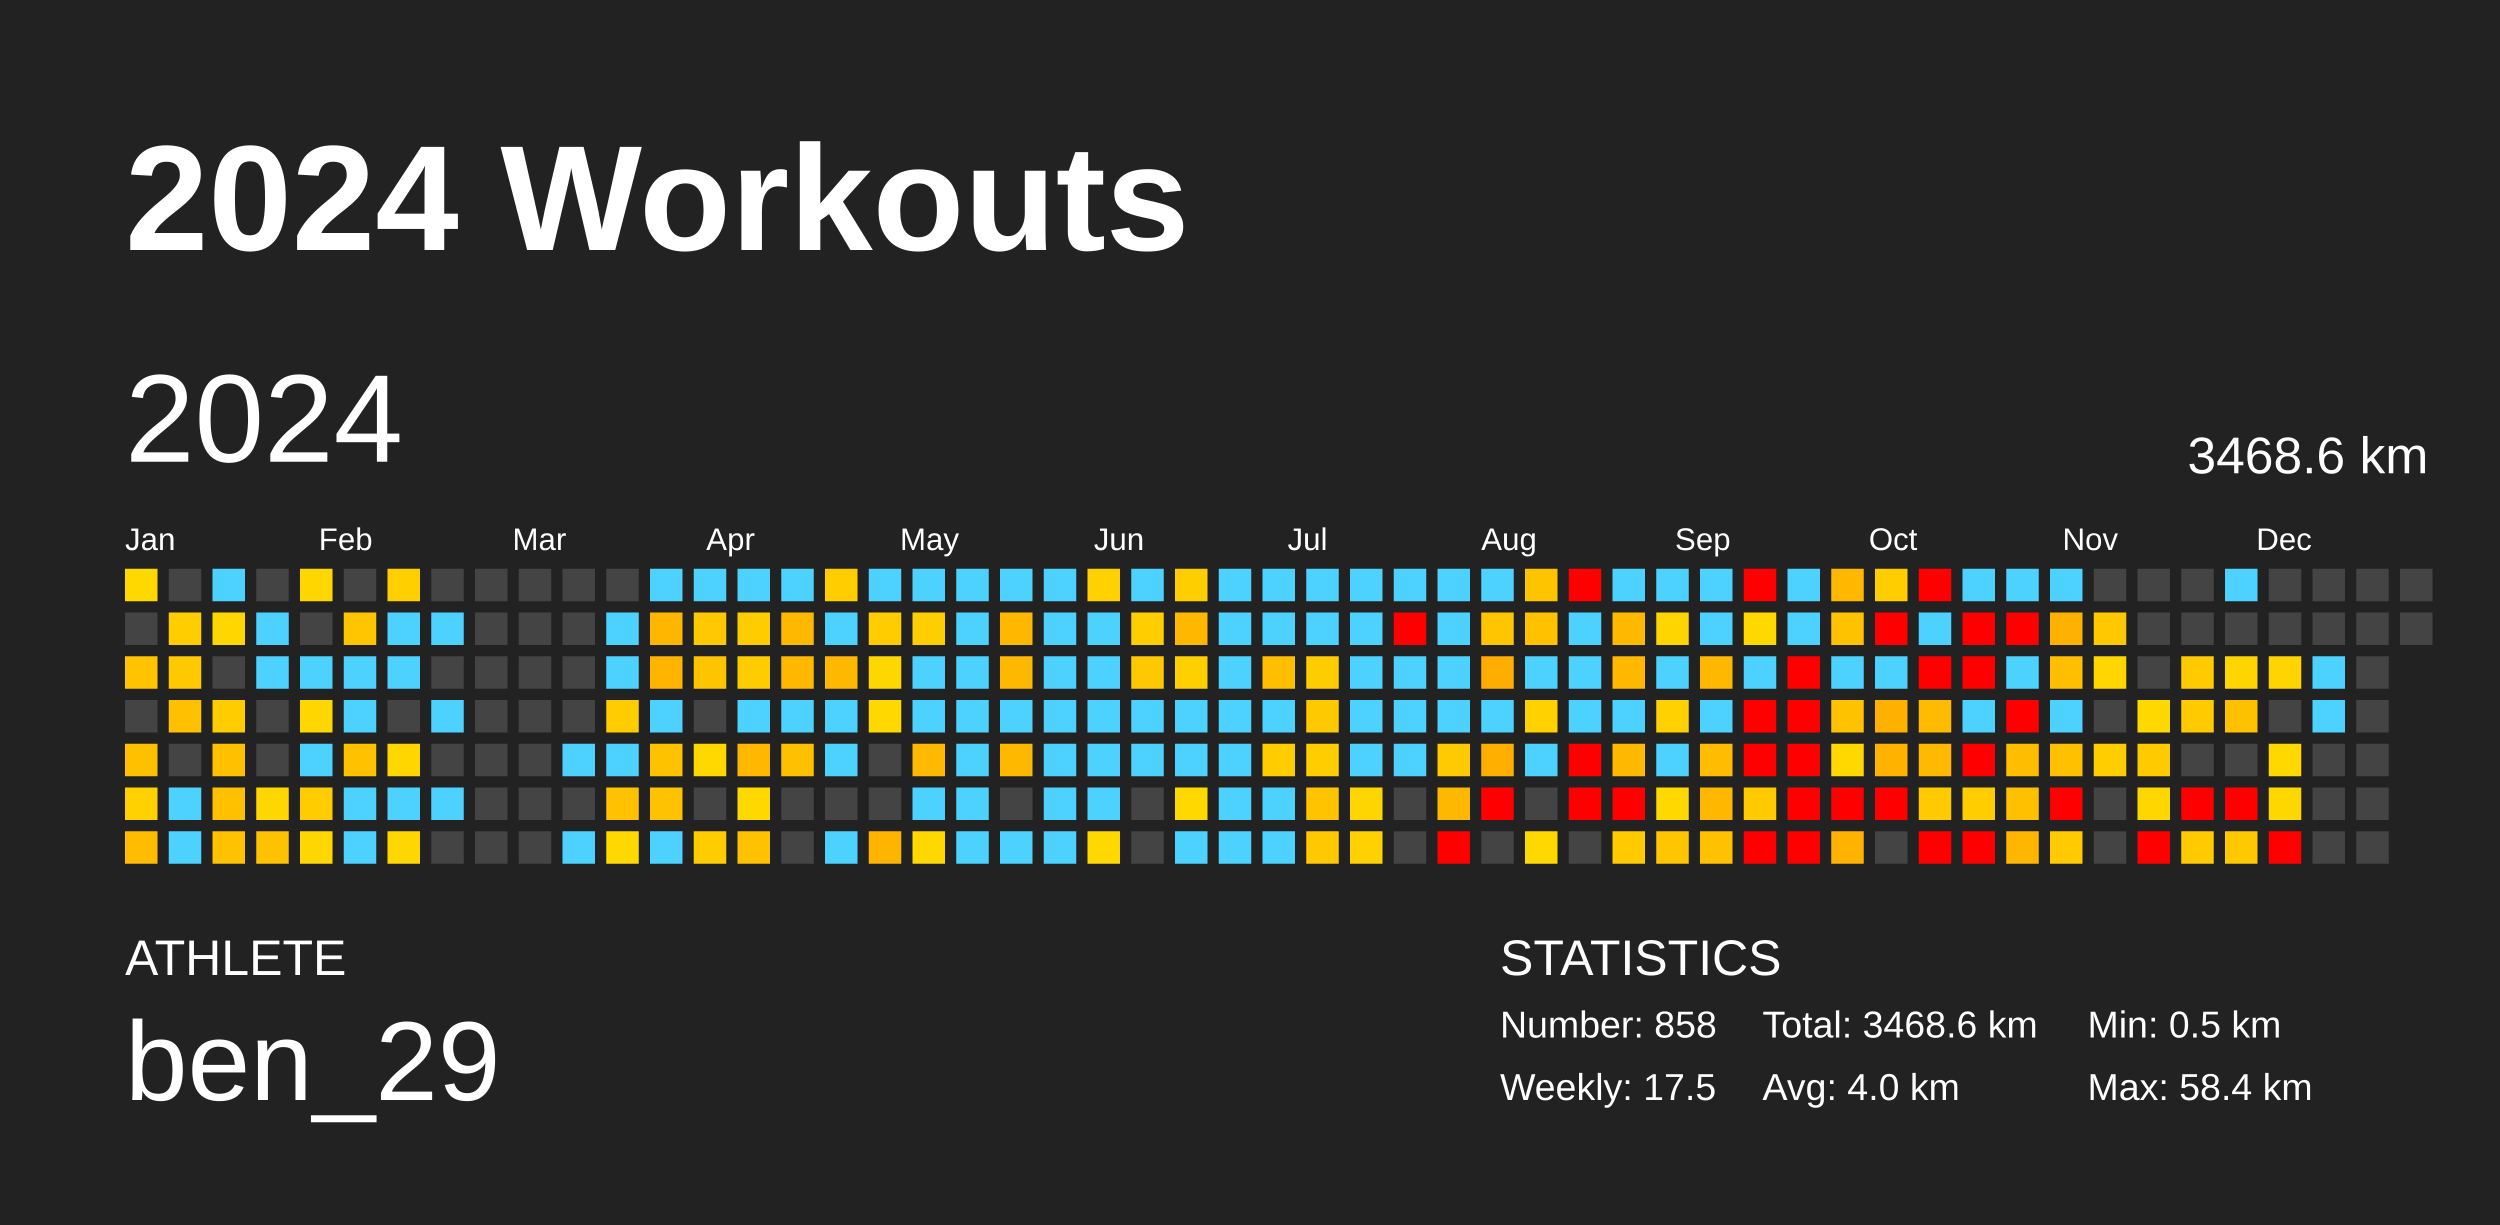
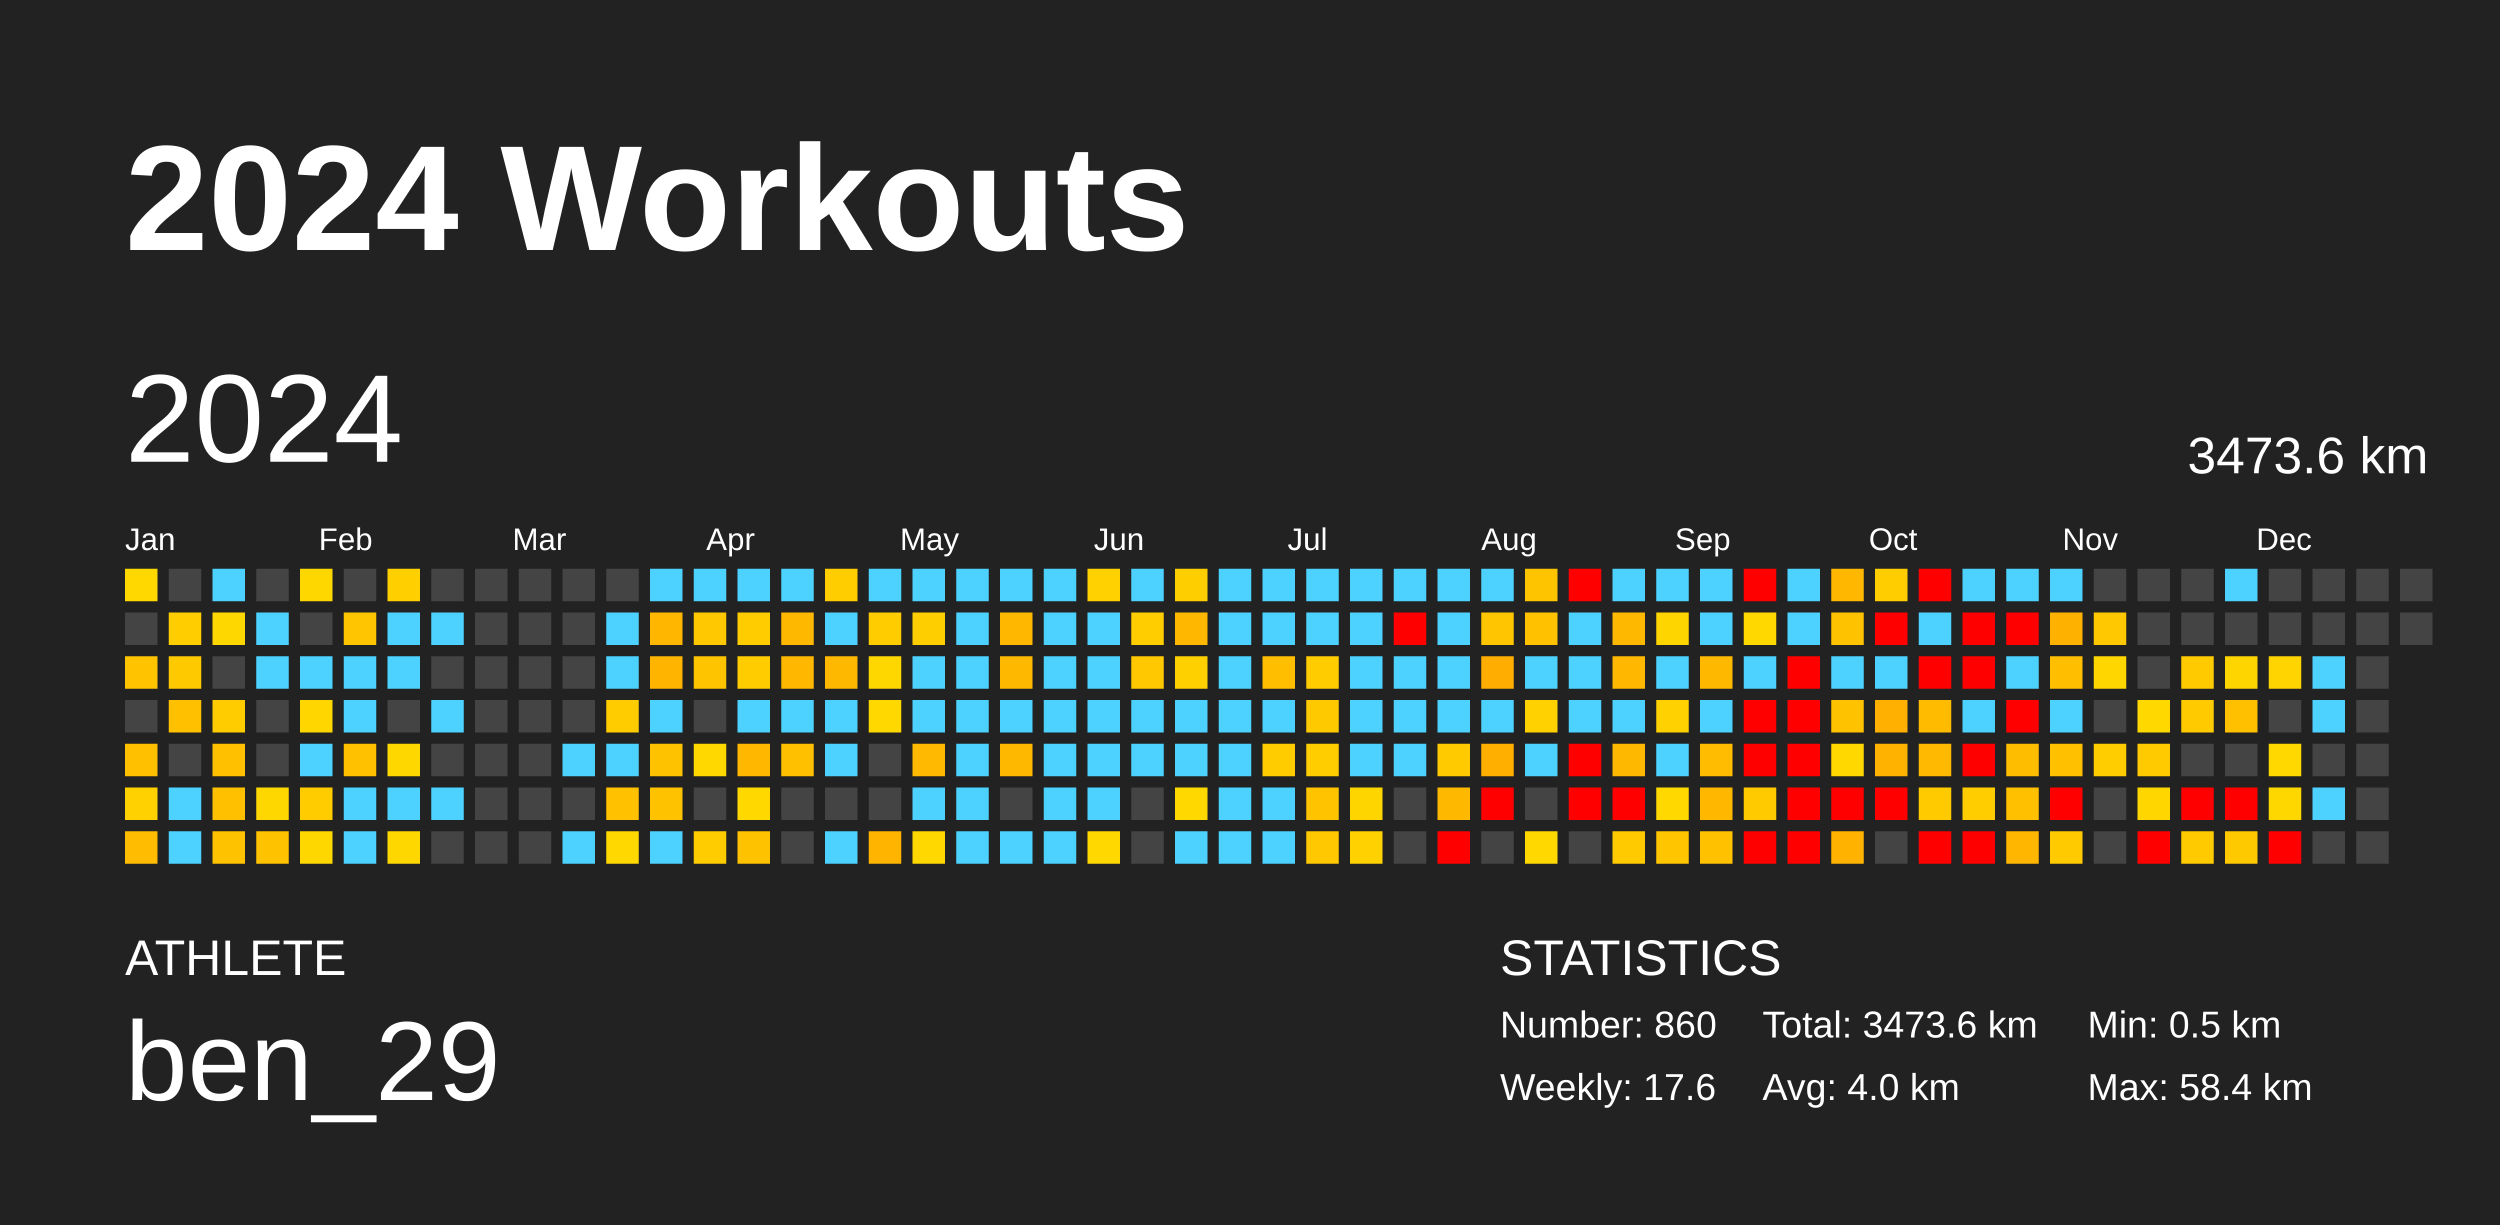
<svg xmlns="http://www.w3.org/2000/svg" baseProfile="full" height="98mm" version="1.1" viewBox="0,0,200,98" width="200mm">
  <defs />
  <rect fill="#222222" height="98" width="200" x="0" y="0" />
  <text fill="#FFFFFF" style="font-size:12px; font-family:Arial; font-weight:bold;" x="10" y="20">2024 Workouts</text>
  <text fill="#FFFFFF" style="font-size:4px; font-family:Arial" x="10" y="78">ATHLETE</text>
  <text fill="#FFFFFF" style="font-size:9px; font-family:Arial" x="10" y="88">ben_29</text>
  <text fill="#FFFFFF" style="font-size:4px; font-family:Arial" x="120" y="78">STATISTICS</text>
-   <text fill="#FFFFFF" style="font-size:3px; font-family:Arial" x="120" y="83">Number: 858</text>
-   <text fill="#FFFFFF" style="font-size:3px; font-family:Arial" x="120" y="88">Weekly: 17.5</text>
-   <text fill="#FFFFFF" style="font-size:3px; font-family:Arial" x="141" y="83">Total: 3468.6 km</text>
+   <text fill="#FFFFFF" style="font-size:3px; font-family:Arial" x="120" y="83">Number: 860</text>
+   <text fill="#FFFFFF" style="font-size:3px; font-family:Arial" x="120" y="88">Weekly: 17.6</text>
+   <text fill="#FFFFFF" style="font-size:3px; font-family:Arial" x="141" y="83">Total: 3473.6 km</text>
  <text fill="#FFFFFF" style="font-size:3px; font-family:Arial" x="141" y="88">Avg: 4.0 km</text>
  <text fill="#FFFFFF" style="font-size:3px; font-family:Arial" x="167" y="83">Min: 0.5 km</text>
  <text fill="#FFFFFF" style="font-size:3px; font-family:Arial" x="167" y="88">Max: 58.4 km</text>
  <text dominant-baseline="hanging" fill="#FFFFFF" style="font-size:10.0px; font-family:Arial;" x="10" y="30">2024</text>
-   <text dominant-baseline="hanging" fill="#FFFFFF" style="font-size:4.125px; font-family:Arial;" x="175" y="35">3468.6 km</text>
+   <text dominant-baseline="hanging" fill="#FFFFFF" style="font-size:4.125px; font-family:Arial;" x="175" y="35">3473.6 km</text>
  <text fill="#FFFFFF" style="font-size:2.5px; font-family:Arial" x="10.0" y="44">Jan</text>
  <text fill="#FFFFFF" style="font-size:2.5px; font-family:Arial" x="25.5" y="44">Feb</text>
  <text fill="#FFFFFF" style="font-size:2.5px; font-family:Arial" x="41.0" y="44">Mar</text>
  <text fill="#FFFFFF" style="font-size:2.5px; font-family:Arial" x="56.5" y="44">Apr</text>
  <text fill="#FFFFFF" style="font-size:2.5px; font-family:Arial" x="72.0" y="44">May</text>
  <text fill="#FFFFFF" style="font-size:2.5px; font-family:Arial" x="87.5" y="44">Jun</text>
  <text fill="#FFFFFF" style="font-size:2.5px; font-family:Arial" x="103.0" y="44">Jul</text>
  <text fill="#FFFFFF" style="font-size:2.5px; font-family:Arial" x="118.5" y="44">Aug</text>
  <text fill="#FFFFFF" style="font-size:2.5px; font-family:Arial" x="134.0" y="44">Sep</text>
  <text fill="#FFFFFF" style="font-size:2.5px; font-family:Arial" x="149.5" y="44">Oct</text>
  <text fill="#FFFFFF" style="font-size:2.5px; font-family:Arial" x="165.0" y="44">Nov</text>
  <text fill="#FFFFFF" style="font-size:2.5px; font-family:Arial" x="180.5" y="44">Dec</text>
  <rect fill="#ffd800" height="2.6" width="2.6" x="10.0" y="45.5" />
  <rect fill="#444444" height="2.6" width="2.6" x="10.0" y="49.0" />
  <rect fill="#ffc300" height="2.6" width="2.6" x="10.0" y="52.5" />
  <rect fill="#444444" height="2.6" width="2.6" x="10.0" y="56.0" />
  <rect fill="#ffc000" height="2.6" width="2.6" x="10.0" y="59.5" />
  <rect fill="#ffd100" height="2.6" width="2.6" x="10.0" y="63.0" />
  <rect fill="#ffbc00" height="2.6" width="2.6" x="10.0" y="66.5" />
  <rect fill="#444444" height="2.6" width="2.6" x="13.5" y="45.5" />
  <rect fill="#ffcd00" height="2.6" width="2.6" x="13.5" y="49.0" />
  <rect fill="#ffc900" height="2.6" width="2.6" x="13.5" y="52.5" />
  <rect fill="#ffc000" height="2.6" width="2.6" x="13.5" y="56.0" />
  <rect fill="#444444" height="2.6" width="2.6" x="13.5" y="59.5" />
  <rect fill="#4dd2ff" height="2.6" width="2.6" x="13.5" y="63.0" />
  <rect fill="#4dd2ff" height="2.6" width="2.6" x="13.5" y="66.5" />
  <rect fill="#4dd2ff" height="2.6" width="2.6" x="17.0" y="45.5" />
  <rect fill="#ffd700" height="2.6" width="2.6" x="17.0" y="49.0" />
  <rect fill="#444444" height="2.6" width="2.6" x="17.0" y="52.5" />
  <rect fill="#ffcc00" height="2.6" width="2.6" x="17.0" y="56.0" />
  <rect fill="#ffc000" height="2.6" width="2.6" x="17.0" y="59.5" />
  <rect fill="#ffc000" height="2.6" width="2.6" x="17.0" y="63.0" />
  <rect fill="#ffc200" height="2.6" width="2.6" x="17.0" y="66.5" />
  <rect fill="#444444" height="2.6" width="2.6" x="20.5" y="45.5" />
  <rect fill="#4dd2ff" height="2.6" width="2.6" x="20.5" y="49.0" />
  <rect fill="#4dd2ff" height="2.6" width="2.6" x="20.5" y="52.5" />
  <rect fill="#444444" height="2.6" width="2.6" x="20.5" y="56.0" />
  <rect fill="#444444" height="2.6" width="2.6" x="20.5" y="59.5" />
  <rect fill="#ffd700" height="2.6" width="2.6" x="20.5" y="63.0" />
  <rect fill="#ffc200" height="2.6" width="2.6" x="20.5" y="66.5" />
  <rect fill="#ffd700" height="2.6" width="2.6" x="24.0" y="45.5" />
  <rect fill="#444444" height="2.6" width="2.6" x="24.0" y="49.0" />
  <rect fill="#4dd2ff" height="2.6" width="2.6" x="24.0" y="52.5" />
  <rect fill="#ffd600" height="2.6" width="2.6" x="24.0" y="56.0" />
  <rect fill="#4dd2ff" height="2.6" width="2.6" x="24.0" y="59.5" />
  <rect fill="#ffcc00" height="2.6" width="2.6" x="24.0" y="63.0" />
  <rect fill="#ffd700" height="2.6" width="2.6" x="24.0" y="66.5" />
  <rect fill="#444444" height="2.6" width="2.6" x="27.5" y="45.5" />
  <rect fill="#ffc500" height="2.6" width="2.6" x="27.5" y="49.0" />
  <rect fill="#4dd2ff" height="2.6" width="2.6" x="27.5" y="52.5" />
  <rect fill="#4dd2ff" height="2.6" width="2.6" x="27.5" y="56.0" />
  <rect fill="#ffc100" height="2.6" width="2.6" x="27.5" y="59.5" />
  <rect fill="#4dd2ff" height="2.6" width="2.6" x="27.5" y="63.0" />
  <rect fill="#4dd2ff" height="2.6" width="2.6" x="27.5" y="66.5" />
  <rect fill="#ffcf00" height="2.6" width="2.6" x="31.0" y="45.5" />
  <rect fill="#4dd2ff" height="2.6" width="2.6" x="31.0" y="49.0" />
  <rect fill="#4dd2ff" height="2.6" width="2.6" x="31.0" y="52.5" />
  <rect fill="#444444" height="2.6" width="2.6" x="31.0" y="56.0" />
  <rect fill="#ffd700" height="2.6" width="2.6" x="31.0" y="59.5" />
  <rect fill="#4dd2ff" height="2.6" width="2.6" x="31.0" y="63.0" />
  <rect fill="#ffd700" height="2.6" width="2.6" x="31.0" y="66.5" />
  <rect fill="#444444" height="2.6" width="2.6" x="34.5" y="45.5" />
  <rect fill="#4dd2ff" height="2.6" width="2.6" x="34.5" y="49.0" />
  <rect fill="#444444" height="2.6" width="2.6" x="34.5" y="52.5" />
  <rect fill="#4dd2ff" height="2.6" width="2.6" x="34.5" y="56.0" />
  <rect fill="#444444" height="2.6" width="2.6" x="34.5" y="59.5" />
  <rect fill="#4dd2ff" height="2.6" width="2.6" x="34.5" y="63.0" />
  <rect fill="#444444" height="2.6" width="2.6" x="34.5" y="66.5" />
  <rect fill="#444444" height="2.6" width="2.6" x="38.0" y="45.5" />
  <rect fill="#444444" height="2.6" width="2.6" x="38.0" y="49.0" />
  <rect fill="#444444" height="2.6" width="2.6" x="38.0" y="52.5" />
  <rect fill="#444444" height="2.6" width="2.6" x="38.0" y="56.0" />
  <rect fill="#444444" height="2.6" width="2.6" x="38.0" y="59.5" />
  <rect fill="#444444" height="2.6" width="2.6" x="38.0" y="63.0" />
  <rect fill="#444444" height="2.6" width="2.6" x="38.0" y="66.5" />
  <rect fill="#444444" height="2.6" width="2.6" x="41.5" y="45.5" />
  <rect fill="#444444" height="2.6" width="2.6" x="41.5" y="49.0" />
  <rect fill="#444444" height="2.6" width="2.6" x="41.5" y="52.5" />
  <rect fill="#444444" height="2.6" width="2.6" x="41.5" y="56.0" />
  <rect fill="#444444" height="2.6" width="2.6" x="41.5" y="59.5" />
  <rect fill="#444444" height="2.6" width="2.6" x="41.5" y="63.0" />
  <rect fill="#444444" height="2.6" width="2.6" x="41.5" y="66.5" />
  <rect fill="#444444" height="2.6" width="2.6" x="45.0" y="45.5" />
  <rect fill="#444444" height="2.6" width="2.6" x="45.0" y="49.0" />
  <rect fill="#444444" height="2.6" width="2.6" x="45.0" y="52.5" />
  <rect fill="#444444" height="2.6" width="2.6" x="45.0" y="56.0" />
  <rect fill="#4dd2ff" height="2.6" width="2.6" x="45.0" y="59.5" />
  <rect fill="#444444" height="2.6" width="2.6" x="45.0" y="63.0" />
  <rect fill="#4dd2ff" height="2.6" width="2.6" x="45.0" y="66.5" />
  <rect fill="#444444" height="2.6" width="2.6" x="48.5" y="45.5" />
  <rect fill="#4dd2ff" height="2.6" width="2.6" x="48.5" y="49.0" />
  <rect fill="#4dd2ff" height="2.6" width="2.6" x="48.5" y="52.5" />
  <rect fill="#ffcc00" height="2.6" width="2.6" x="48.5" y="56.0" />
  <rect fill="#4dd2ff" height="2.6" width="2.6" x="48.5" y="59.5" />
  <rect fill="#ffc100" height="2.6" width="2.6" x="48.5" y="63.0" />
  <rect fill="#ffd800" height="2.6" width="2.6" x="48.5" y="66.5" />
  <rect fill="#4dd2ff" height="2.6" width="2.6" x="52.0" y="45.5" />
  <rect fill="#ffb600" height="2.6" width="2.6" x="52.0" y="49.0" />
  <rect fill="#ffb400" height="2.6" width="2.6" x="52.0" y="52.5" />
  <rect fill="#4dd2ff" height="2.6" width="2.6" x="52.0" y="56.0" />
  <rect fill="#ffc200" height="2.6" width="2.6" x="52.0" y="59.5" />
  <rect fill="#ffc200" height="2.6" width="2.6" x="52.0" y="63.0" />
  <rect fill="#4dd2ff" height="2.6" width="2.6" x="52.0" y="66.5" />
  <rect fill="#4dd2ff" height="2.6" width="2.6" x="55.5" y="45.5" />
  <rect fill="#ffc800" height="2.6" width="2.6" x="55.5" y="49.0" />
  <rect fill="#ffc400" height="2.6" width="2.6" x="55.5" y="52.5" />
  <rect fill="#444444" height="2.6" width="2.6" x="55.5" y="56.0" />
  <rect fill="#ffd800" height="2.6" width="2.6" x="55.5" y="59.5" />
  <rect fill="#444444" height="2.6" width="2.6" x="55.5" y="63.0" />
  <rect fill="#ffcc00" height="2.6" width="2.6" x="55.5" y="66.5" />
  <rect fill="#4dd2ff" height="2.6" width="2.6" x="59.0" y="45.5" />
  <rect fill="#ffcc00" height="2.6" width="2.6" x="59.0" y="49.0" />
  <rect fill="#ffcc00" height="2.6" width="2.6" x="59.0" y="52.5" />
  <rect fill="#4dd2ff" height="2.6" width="2.6" x="59.0" y="56.0" />
  <rect fill="#ffb700" height="2.6" width="2.6" x="59.0" y="59.5" />
  <rect fill="#ffd800" height="2.6" width="2.6" x="59.0" y="63.0" />
  <rect fill="#ffc200" height="2.6" width="2.6" x="59.0" y="66.5" />
  <rect fill="#4dd2ff" height="2.6" width="2.6" x="62.5" y="45.5" />
  <rect fill="#ffb800" height="2.6" width="2.6" x="62.5" y="49.0" />
  <rect fill="#ffb700" height="2.6" width="2.6" x="62.5" y="52.5" />
  <rect fill="#4dd2ff" height="2.6" width="2.6" x="62.5" y="56.0" />
  <rect fill="#ffc000" height="2.6" width="2.6" x="62.5" y="59.5" />
  <rect fill="#444444" height="2.6" width="2.6" x="62.5" y="63.0" />
  <rect fill="#444444" height="2.6" width="2.6" x="62.5" y="66.5" />
  <rect fill="#ffcd00" height="2.6" width="2.6" x="66.0" y="45.5" />
  <rect fill="#4dd2ff" height="2.6" width="2.6" x="66.0" y="49.0" />
  <rect fill="#ffb800" height="2.6" width="2.6" x="66.0" y="52.5" />
  <rect fill="#4dd2ff" height="2.6" width="2.6" x="66.0" y="56.0" />
  <rect fill="#4dd2ff" height="2.6" width="2.6" x="66.0" y="59.5" />
  <rect fill="#444444" height="2.6" width="2.6" x="66.0" y="63.0" />
  <rect fill="#4dd2ff" height="2.6" width="2.6" x="66.0" y="66.5" />
  <rect fill="#4dd2ff" height="2.6" width="2.6" x="69.5" y="45.5" />
  <rect fill="#ffcc00" height="2.6" width="2.6" x="69.5" y="49.0" />
  <rect fill="#ffd700" height="2.6" width="2.6" x="69.5" y="52.5" />
  <rect fill="#ffd800" height="2.6" width="2.6" x="69.5" y="56.0" />
  <rect fill="#444444" height="2.6" width="2.6" x="69.5" y="59.5" />
  <rect fill="#444444" height="2.6" width="2.6" x="69.5" y="63.0" />
  <rect fill="#ffb500" height="2.6" width="2.6" x="69.5" y="66.5" />
  <rect fill="#4dd2ff" height="2.6" width="2.6" x="73.0" y="45.5" />
  <rect fill="#ffce00" height="2.6" width="2.6" x="73.0" y="49.0" />
  <rect fill="#4dd2ff" height="2.6" width="2.6" x="73.0" y="52.5" />
  <rect fill="#4dd2ff" height="2.6" width="2.6" x="73.0" y="56.0" />
  <rect fill="#ffb900" height="2.6" width="2.6" x="73.0" y="59.5" />
  <rect fill="#4dd2ff" height="2.6" width="2.6" x="73.0" y="63.0" />
  <rect fill="#ffd800" height="2.6" width="2.6" x="73.0" y="66.5" />
  <rect fill="#4dd2ff" height="2.6" width="2.6" x="76.5" y="45.5" />
  <rect fill="#4dd2ff" height="2.6" width="2.6" x="76.5" y="49.0" />
  <rect fill="#4dd2ff" height="2.6" width="2.6" x="76.5" y="52.5" />
  <rect fill="#4dd2ff" height="2.6" width="2.6" x="76.5" y="56.0" />
  <rect fill="#4dd2ff" height="2.6" width="2.6" x="76.5" y="59.5" />
  <rect fill="#4dd2ff" height="2.6" width="2.6" x="76.5" y="63.0" />
  <rect fill="#4dd2ff" height="2.6" width="2.6" x="76.5" y="66.5" />
  <rect fill="#4dd2ff" height="2.6" width="2.6" x="80.0" y="45.5" />
  <rect fill="#ffb700" height="2.6" width="2.6" x="80.0" y="49.0" />
  <rect fill="#ffb800" height="2.6" width="2.6" x="80.0" y="52.5" />
  <rect fill="#4dd2ff" height="2.6" width="2.6" x="80.0" y="56.0" />
  <rect fill="#ffb800" height="2.6" width="2.6" x="80.0" y="59.5" />
  <rect fill="#444444" height="2.6" width="2.6" x="80.0" y="63.0" />
  <rect fill="#4dd2ff" height="2.6" width="2.6" x="80.0" y="66.5" />
  <rect fill="#4dd2ff" height="2.6" width="2.6" x="83.5" y="45.5" />
  <rect fill="#4dd2ff" height="2.6" width="2.6" x="83.5" y="49.0" />
  <rect fill="#4dd2ff" height="2.6" width="2.6" x="83.5" y="52.5" />
  <rect fill="#4dd2ff" height="2.6" width="2.6" x="83.5" y="56.0" />
  <rect fill="#4dd2ff" height="2.6" width="2.6" x="83.5" y="59.5" />
  <rect fill="#4dd2ff" height="2.6" width="2.6" x="83.5" y="63.0" />
  <rect fill="#4dd2ff" height="2.6" width="2.6" x="83.5" y="66.5" />
  <rect fill="#ffd100" height="2.6" width="2.6" x="87.0" y="45.5" />
  <rect fill="#4dd2ff" height="2.6" width="2.6" x="87.0" y="49.0" />
  <rect fill="#4dd2ff" height="2.6" width="2.6" x="87.0" y="52.5" />
  <rect fill="#4dd2ff" height="2.6" width="2.6" x="87.0" y="56.0" />
  <rect fill="#4dd2ff" height="2.6" width="2.6" x="87.0" y="59.5" />
  <rect fill="#4dd2ff" height="2.6" width="2.6" x="87.0" y="63.0" />
  <rect fill="#ffd800" height="2.6" width="2.6" x="87.0" y="66.5" />
  <rect fill="#4dd2ff" height="2.6" width="2.6" x="90.5" y="45.5" />
  <rect fill="#ffcd00" height="2.6" width="2.6" x="90.5" y="49.0" />
  <rect fill="#ffc800" height="2.6" width="2.6" x="90.5" y="52.5" />
  <rect fill="#4dd2ff" height="2.6" width="2.6" x="90.5" y="56.0" />
  <rect fill="#4dd2ff" height="2.6" width="2.6" x="90.5" y="59.5" />
  <rect fill="#444444" height="2.6" width="2.6" x="90.5" y="63.0" />
  <rect fill="#444444" height="2.6" width="2.6" x="90.5" y="66.5" />
  <rect fill="#ffce00" height="2.6" width="2.6" x="94.0" y="45.5" />
  <rect fill="#ffb700" height="2.6" width="2.6" x="94.0" y="49.0" />
  <rect fill="#ffd000" height="2.6" width="2.6" x="94.0" y="52.5" />
  <rect fill="#4dd2ff" height="2.6" width="2.6" x="94.0" y="56.0" />
  <rect fill="#4dd2ff" height="2.6" width="2.6" x="94.0" y="59.5" />
  <rect fill="#ffd800" height="2.6" width="2.6" x="94.0" y="63.0" />
  <rect fill="#4dd2ff" height="2.6" width="2.6" x="94.0" y="66.5" />
  <rect fill="#4dd2ff" height="2.6" width="2.6" x="97.5" y="45.5" />
  <rect fill="#4dd2ff" height="2.6" width="2.6" x="97.5" y="49.0" />
  <rect fill="#4dd2ff" height="2.6" width="2.6" x="97.5" y="52.5" />
  <rect fill="#4dd2ff" height="2.6" width="2.6" x="97.5" y="56.0" />
  <rect fill="#4dd2ff" height="2.6" width="2.6" x="97.5" y="59.5" />
  <rect fill="#4dd2ff" height="2.6" width="2.6" x="97.5" y="63.0" />
  <rect fill="#4dd2ff" height="2.6" width="2.6" x="97.5" y="66.5" />
  <rect fill="#4dd2ff" height="2.6" width="2.6" x="101.0" y="45.5" />
  <rect fill="#4dd2ff" height="2.6" width="2.6" x="101.0" y="49.0" />
  <rect fill="#ffbf00" height="2.6" width="2.6" x="101.0" y="52.5" />
  <rect fill="#4dd2ff" height="2.6" width="2.6" x="101.0" y="56.0" />
  <rect fill="#ffcc00" height="2.6" width="2.6" x="101.0" y="59.5" />
  <rect fill="#4dd2ff" height="2.6" width="2.6" x="101.0" y="63.0" />
  <rect fill="#4dd2ff" height="2.6" width="2.6" x="101.0" y="66.5" />
  <rect fill="#4dd2ff" height="2.6" width="2.6" x="104.5" y="45.5" />
  <rect fill="#4dd2ff" height="2.6" width="2.6" x="104.5" y="49.0" />
  <rect fill="#ffcc00" height="2.6" width="2.6" x="104.5" y="52.5" />
  <rect fill="#ffc900" height="2.6" width="2.6" x="104.5" y="56.0" />
  <rect fill="#ffcd00" height="2.6" width="2.6" x="104.5" y="59.5" />
  <rect fill="#ffc300" height="2.6" width="2.6" x="104.5" y="63.0" />
  <rect fill="#ffc800" height="2.6" width="2.6" x="104.5" y="66.5" />
  <rect fill="#4dd2ff" height="2.6" width="2.6" x="108.0" y="45.5" />
  <rect fill="#4dd2ff" height="2.6" width="2.6" x="108.0" y="49.0" />
  <rect fill="#4dd2ff" height="2.6" width="2.6" x="108.0" y="52.5" />
  <rect fill="#4dd2ff" height="2.6" width="2.6" x="108.0" y="56.0" />
  <rect fill="#4dd2ff" height="2.6" width="2.6" x="108.0" y="59.5" />
  <rect fill="#ffd500" height="2.6" width="2.6" x="108.0" y="63.0" />
  <rect fill="#ffd100" height="2.6" width="2.6" x="108.0" y="66.5" />
  <rect fill="#4dd2ff" height="2.6" width="2.6" x="111.5" y="45.5" />
  <rect fill="red" height="2.6" width="2.6" x="111.5" y="49.0" />
  <rect fill="#4dd2ff" height="2.6" width="2.6" x="111.5" y="52.5" />
  <rect fill="#4dd2ff" height="2.6" width="2.6" x="111.5" y="56.0" />
  <rect fill="#4dd2ff" height="2.6" width="2.6" x="111.5" y="59.5" />
  <rect fill="#444444" height="2.6" width="2.6" x="111.5" y="63.0" />
  <rect fill="#444444" height="2.6" width="2.6" x="111.5" y="66.5" />
  <rect fill="#4dd2ff" height="2.6" width="2.6" x="115.0" y="45.5" />
  <rect fill="#4dd2ff" height="2.6" width="2.6" x="115.0" y="49.0" />
  <rect fill="#4dd2ff" height="2.6" width="2.6" x="115.0" y="52.5" />
  <rect fill="#4dd2ff" height="2.6" width="2.6" x="115.0" y="56.0" />
  <rect fill="#ffcb00" height="2.6" width="2.6" x="115.0" y="59.5" />
  <rect fill="#ffb800" height="2.6" width="2.6" x="115.0" y="63.0" />
  <rect fill="red" height="2.6" width="2.6" x="115.0" y="66.5" />
  <rect fill="#4dd2ff" height="2.6" width="2.6" x="118.5" y="45.5" />
  <rect fill="#ffc500" height="2.6" width="2.6" x="118.5" y="49.0" />
  <rect fill="#ffad00" height="2.6" width="2.6" x="118.5" y="52.5" />
  <rect fill="#4dd2ff" height="2.6" width="2.6" x="118.5" y="56.0" />
  <rect fill="#ffaf00" height="2.6" width="2.6" x="118.5" y="59.5" />
  <rect fill="red" height="2.6" width="2.6" x="118.5" y="63.0" />
  <rect fill="#444444" height="2.6" width="2.6" x="118.5" y="66.5" />
  <rect fill="#ffc400" height="2.6" width="2.6" x="122.0" y="45.5" />
  <rect fill="#ffc100" height="2.6" width="2.6" x="122.0" y="49.0" />
  <rect fill="#4dd2ff" height="2.6" width="2.6" x="122.0" y="52.5" />
  <rect fill="#ffd100" height="2.6" width="2.6" x="122.0" y="56.0" />
  <rect fill="#4dd2ff" height="2.6" width="2.6" x="122.0" y="59.5" />
  <rect fill="#444444" height="2.6" width="2.6" x="122.0" y="63.0" />
  <rect fill="#ffd800" height="2.6" width="2.6" x="122.0" y="66.5" />
  <rect fill="red" height="2.6" width="2.6" x="125.5" y="45.5" />
  <rect fill="#4dd2ff" height="2.6" width="2.6" x="125.5" y="49.0" />
  <rect fill="#4dd2ff" height="2.6" width="2.6" x="125.5" y="52.5" />
  <rect fill="#4dd2ff" height="2.6" width="2.6" x="125.5" y="56.0" />
  <rect fill="red" height="2.6" width="2.6" x="125.5" y="59.5" />
  <rect fill="red" height="2.6" width="2.6" x="125.5" y="63.0" />
  <rect fill="#444444" height="2.6" width="2.6" x="125.5" y="66.5" />
  <rect fill="#4dd2ff" height="2.6" width="2.6" x="129.0" y="45.5" />
  <rect fill="#ffb800" height="2.6" width="2.6" x="129.0" y="49.0" />
  <rect fill="#ffb700" height="2.6" width="2.6" x="129.0" y="52.5" />
  <rect fill="#4dd2ff" height="2.6" width="2.6" x="129.0" y="56.0" />
  <rect fill="#ffb800" height="2.6" width="2.6" x="129.0" y="59.5" />
  <rect fill="red" height="2.6" width="2.6" x="129.0" y="63.0" />
  <rect fill="#ffcb00" height="2.6" width="2.6" x="129.0" y="66.5" />
  <rect fill="#4dd2ff" height="2.6" width="2.6" x="132.5" y="45.5" />
  <rect fill="#ffd500" height="2.6" width="2.6" x="132.5" y="49.0" />
  <rect fill="#4dd2ff" height="2.6" width="2.6" x="132.5" y="52.5" />
  <rect fill="#ffd100" height="2.6" width="2.6" x="132.5" y="56.0" />
  <rect fill="#4dd2ff" height="2.6" width="2.6" x="132.5" y="59.5" />
  <rect fill="#ffd800" height="2.6" width="2.6" x="132.5" y="63.0" />
  <rect fill="#ffc600" height="2.6" width="2.6" x="132.5" y="66.5" />
  <rect fill="#4dd2ff" height="2.6" width="2.6" x="136.0" y="45.5" />
  <rect fill="#4dd2ff" height="2.6" width="2.6" x="136.0" y="49.0" />
  <rect fill="#ffb800" height="2.6" width="2.6" x="136.0" y="52.5" />
  <rect fill="#4dd2ff" height="2.6" width="2.6" x="136.0" y="56.0" />
  <rect fill="#ffbc00" height="2.6" width="2.6" x="136.0" y="59.5" />
  <rect fill="#ffb700" height="2.6" width="2.6" x="136.0" y="63.0" />
  <rect fill="#ffc100" height="2.6" width="2.6" x="136.0" y="66.5" />
  <rect fill="red" height="2.6" width="2.6" x="139.5" y="45.5" />
  <rect fill="#ffd800" height="2.6" width="2.6" x="139.5" y="49.0" />
  <rect fill="#4dd2ff" height="2.6" width="2.6" x="139.5" y="52.5" />
  <rect fill="red" height="2.6" width="2.6" x="139.5" y="56.0" />
  <rect fill="red" height="2.6" width="2.6" x="139.5" y="59.5" />
  <rect fill="#ffcb00" height="2.6" width="2.6" x="139.5" y="63.0" />
  <rect fill="red" height="2.6" width="2.6" x="139.5" y="66.5" />
  <rect fill="#4dd2ff" height="2.6" width="2.6" x="143.0" y="45.5" />
  <rect fill="#4dd2ff" height="2.6" width="2.6" x="143.0" y="49.0" />
  <rect fill="red" height="2.6" width="2.6" x="143.0" y="52.5" />
  <rect fill="red" height="2.6" width="2.6" x="143.0" y="56.0" />
  <rect fill="red" height="2.6" width="2.6" x="143.0" y="59.5" />
  <rect fill="red" height="2.6" width="2.6" x="143.0" y="63.0" />
  <rect fill="red" height="2.6" width="2.6" x="143.0" y="66.5" />
  <rect fill="#ffb700" height="2.6" width="2.6" x="146.5" y="45.5" />
  <rect fill="#ffc200" height="2.6" width="2.6" x="146.5" y="49.0" />
  <rect fill="#4dd2ff" height="2.6" width="2.6" x="146.5" y="52.5" />
  <rect fill="#ffc200" height="2.6" width="2.6" x="146.5" y="56.0" />
  <rect fill="#ffd800" height="2.6" width="2.6" x="146.5" y="59.5" />
  <rect fill="red" height="2.6" width="2.6" x="146.5" y="63.0" />
  <rect fill="#ffb300" height="2.6" width="2.6" x="146.5" y="66.5" />
  <rect fill="#ffcd00" height="2.6" width="2.6" x="150.0" y="45.5" />
  <rect fill="red" height="2.6" width="2.6" x="150.0" y="49.0" />
  <rect fill="#4dd2ff" height="2.6" width="2.6" x="150.0" y="52.5" />
  <rect fill="#ffb000" height="2.6" width="2.6" x="150.0" y="56.0" />
  <rect fill="#ffb300" height="2.6" width="2.6" x="150.0" y="59.5" />
  <rect fill="red" height="2.6" width="2.6" x="150.0" y="63.0" />
  <rect fill="#444444" height="2.6" width="2.6" x="150.0" y="66.5" />
  <rect fill="red" height="2.6" width="2.6" x="153.5" y="45.5" />
  <rect fill="#4dd2ff" height="2.6" width="2.6" x="153.5" y="49.0" />
  <rect fill="red" height="2.6" width="2.6" x="153.5" y="52.5" />
  <rect fill="#ffbb00" height="2.6" width="2.6" x="153.5" y="56.0" />
  <rect fill="#ffb900" height="2.6" width="2.6" x="153.5" y="59.5" />
  <rect fill="#ffcb00" height="2.6" width="2.6" x="153.5" y="63.0" />
  <rect fill="red" height="2.6" width="2.6" x="153.5" y="66.5" />
  <rect fill="#4dd2ff" height="2.6" width="2.6" x="157.0" y="45.5" />
  <rect fill="red" height="2.6" width="2.6" x="157.0" y="49.0" />
  <rect fill="red" height="2.6" width="2.6" x="157.0" y="52.5" />
  <rect fill="#4dd2ff" height="2.6" width="2.6" x="157.0" y="56.0" />
  <rect fill="red" height="2.6" width="2.6" x="157.0" y="59.5" />
  <rect fill="#ffcd00" height="2.6" width="2.6" x="157.0" y="63.0" />
  <rect fill="red" height="2.6" width="2.6" x="157.0" y="66.5" />
  <rect fill="#4dd2ff" height="2.6" width="2.6" x="160.5" y="45.5" />
  <rect fill="red" height="2.6" width="2.6" x="160.5" y="49.0" />
  <rect fill="#4dd2ff" height="2.6" width="2.6" x="160.5" y="52.5" />
  <rect fill="red" height="2.6" width="2.6" x="160.5" y="56.0" />
  <rect fill="#ffbd00" height="2.6" width="2.6" x="160.5" y="59.5" />
  <rect fill="#ffc000" height="2.6" width="2.6" x="160.5" y="63.0" />
  <rect fill="#ffb600" height="2.6" width="2.6" x="160.5" y="66.5" />
  <rect fill="#4dd2ff" height="2.6" width="2.6" x="164.0" y="45.5" />
  <rect fill="#ffb100" height="2.6" width="2.6" x="164.0" y="49.0" />
  <rect fill="#ffbf00" height="2.6" width="2.6" x="164.0" y="52.5" />
  <rect fill="#4dd2ff" height="2.6" width="2.6" x="164.0" y="56.0" />
  <rect fill="#ffc000" height="2.6" width="2.6" x="164.0" y="59.5" />
  <rect fill="red" height="2.6" width="2.6" x="164.0" y="63.0" />
  <rect fill="#ffcb00" height="2.6" width="2.6" x="164.0" y="66.5" />
  <rect fill="#444444" height="2.6" width="2.6" x="167.5" y="45.5" />
  <rect fill="#ffc800" height="2.6" width="2.6" x="167.5" y="49.0" />
  <rect fill="#ffd600" height="2.6" width="2.6" x="167.5" y="52.5" />
  <rect fill="#444444" height="2.6" width="2.6" x="167.5" y="56.0" />
  <rect fill="#ffcd00" height="2.6" width="2.6" x="167.5" y="59.5" />
  <rect fill="#444444" height="2.6" width="2.6" x="167.5" y="63.0" />
  <rect fill="#444444" height="2.6" width="2.6" x="167.5" y="66.5" />
  <rect fill="#444444" height="2.6" width="2.6" x="171.0" y="45.5" />
  <rect fill="#444444" height="2.6" width="2.6" x="171.0" y="49.0" />
  <rect fill="#444444" height="2.6" width="2.6" x="171.0" y="52.5" />
  <rect fill="#ffd800" height="2.6" width="2.6" x="171.0" y="56.0" />
  <rect fill="#ffcb00" height="2.6" width="2.6" x="171.0" y="59.5" />
  <rect fill="#ffd600" height="2.6" width="2.6" x="171.0" y="63.0" />
  <rect fill="red" height="2.6" width="2.6" x="171.0" y="66.5" />
  <rect fill="#444444" height="2.6" width="2.6" x="174.5" y="45.5" />
  <rect fill="#444444" height="2.6" width="2.6" x="174.5" y="49.0" />
  <rect fill="#ffcb00" height="2.6" width="2.6" x="174.5" y="52.5" />
  <rect fill="#ffcb00" height="2.6" width="2.6" x="174.5" y="56.0" />
  <rect fill="#444444" height="2.6" width="2.6" x="174.5" y="59.5" />
  <rect fill="red" height="2.6" width="2.6" x="174.5" y="63.0" />
  <rect fill="#ffcb00" height="2.6" width="2.6" x="174.5" y="66.5" />
  <rect fill="#4dd2ff" height="2.6" width="2.6" x="178.0" y="45.5" />
  <rect fill="#444444" height="2.6" width="2.6" x="178.0" y="49.0" />
  <rect fill="#ffd500" height="2.6" width="2.6" x="178.0" y="52.5" />
  <rect fill="#ffc000" height="2.6" width="2.6" x="178.0" y="56.0" />
  <rect fill="#444444" height="2.6" width="2.6" x="178.0" y="59.5" />
  <rect fill="red" height="2.6" width="2.6" x="178.0" y="63.0" />
  <rect fill="#ffc900" height="2.6" width="2.6" x="178.0" y="66.5" />
  <rect fill="#444444" height="2.6" width="2.6" x="181.5" y="45.5" />
  <rect fill="#444444" height="2.6" width="2.6" x="181.5" y="49.0" />
  <rect fill="#ffd400" height="2.6" width="2.6" x="181.5" y="52.5" />
  <rect fill="#444444" height="2.6" width="2.6" x="181.5" y="56.0" />
  <rect fill="#ffd800" height="2.6" width="2.6" x="181.5" y="59.5" />
  <rect fill="#ffd700" height="2.6" width="2.6" x="181.5" y="63.0" />
  <rect fill="red" height="2.6" width="2.6" x="181.5" y="66.5" />
  <rect fill="#444444" height="2.6" width="2.6" x="185.0" y="45.5" />
  <rect fill="#444444" height="2.6" width="2.6" x="185.0" y="49.0" />
  <rect fill="#4dd2ff" height="2.6" width="2.6" x="185.0" y="52.5" />
  <rect fill="#4dd2ff" height="2.6" width="2.6" x="185.0" y="56.0" />
  <rect fill="#444444" height="2.6" width="2.6" x="185.0" y="59.5" />
-   <rect fill="#444444" height="2.6" width="2.6" x="185.0" y="63.0" />
+   <rect fill="#4dd2ff" height="2.6" width="2.6" x="185.0" y="63.0" />
  <rect fill="#444444" height="2.6" width="2.6" x="185.0" y="66.5" />
  <rect fill="#444444" height="2.6" width="2.6" x="188.5" y="45.5" />
  <rect fill="#444444" height="2.6" width="2.6" x="188.5" y="49.0" />
  <rect fill="#444444" height="2.6" width="2.6" x="188.5" y="52.5" />
  <rect fill="#444444" height="2.6" width="2.6" x="188.5" y="56.0" />
  <rect fill="#444444" height="2.6" width="2.6" x="188.5" y="59.5" />
  <rect fill="#444444" height="2.6" width="2.6" x="188.5" y="63.0" />
  <rect fill="#444444" height="2.6" width="2.6" x="188.5" y="66.5" />
  <rect fill="#444444" height="2.6" width="2.6" x="192.0" y="45.5" />
  <rect fill="#444444" height="2.6" width="2.6" x="192.0" y="49.0" />
</svg>
